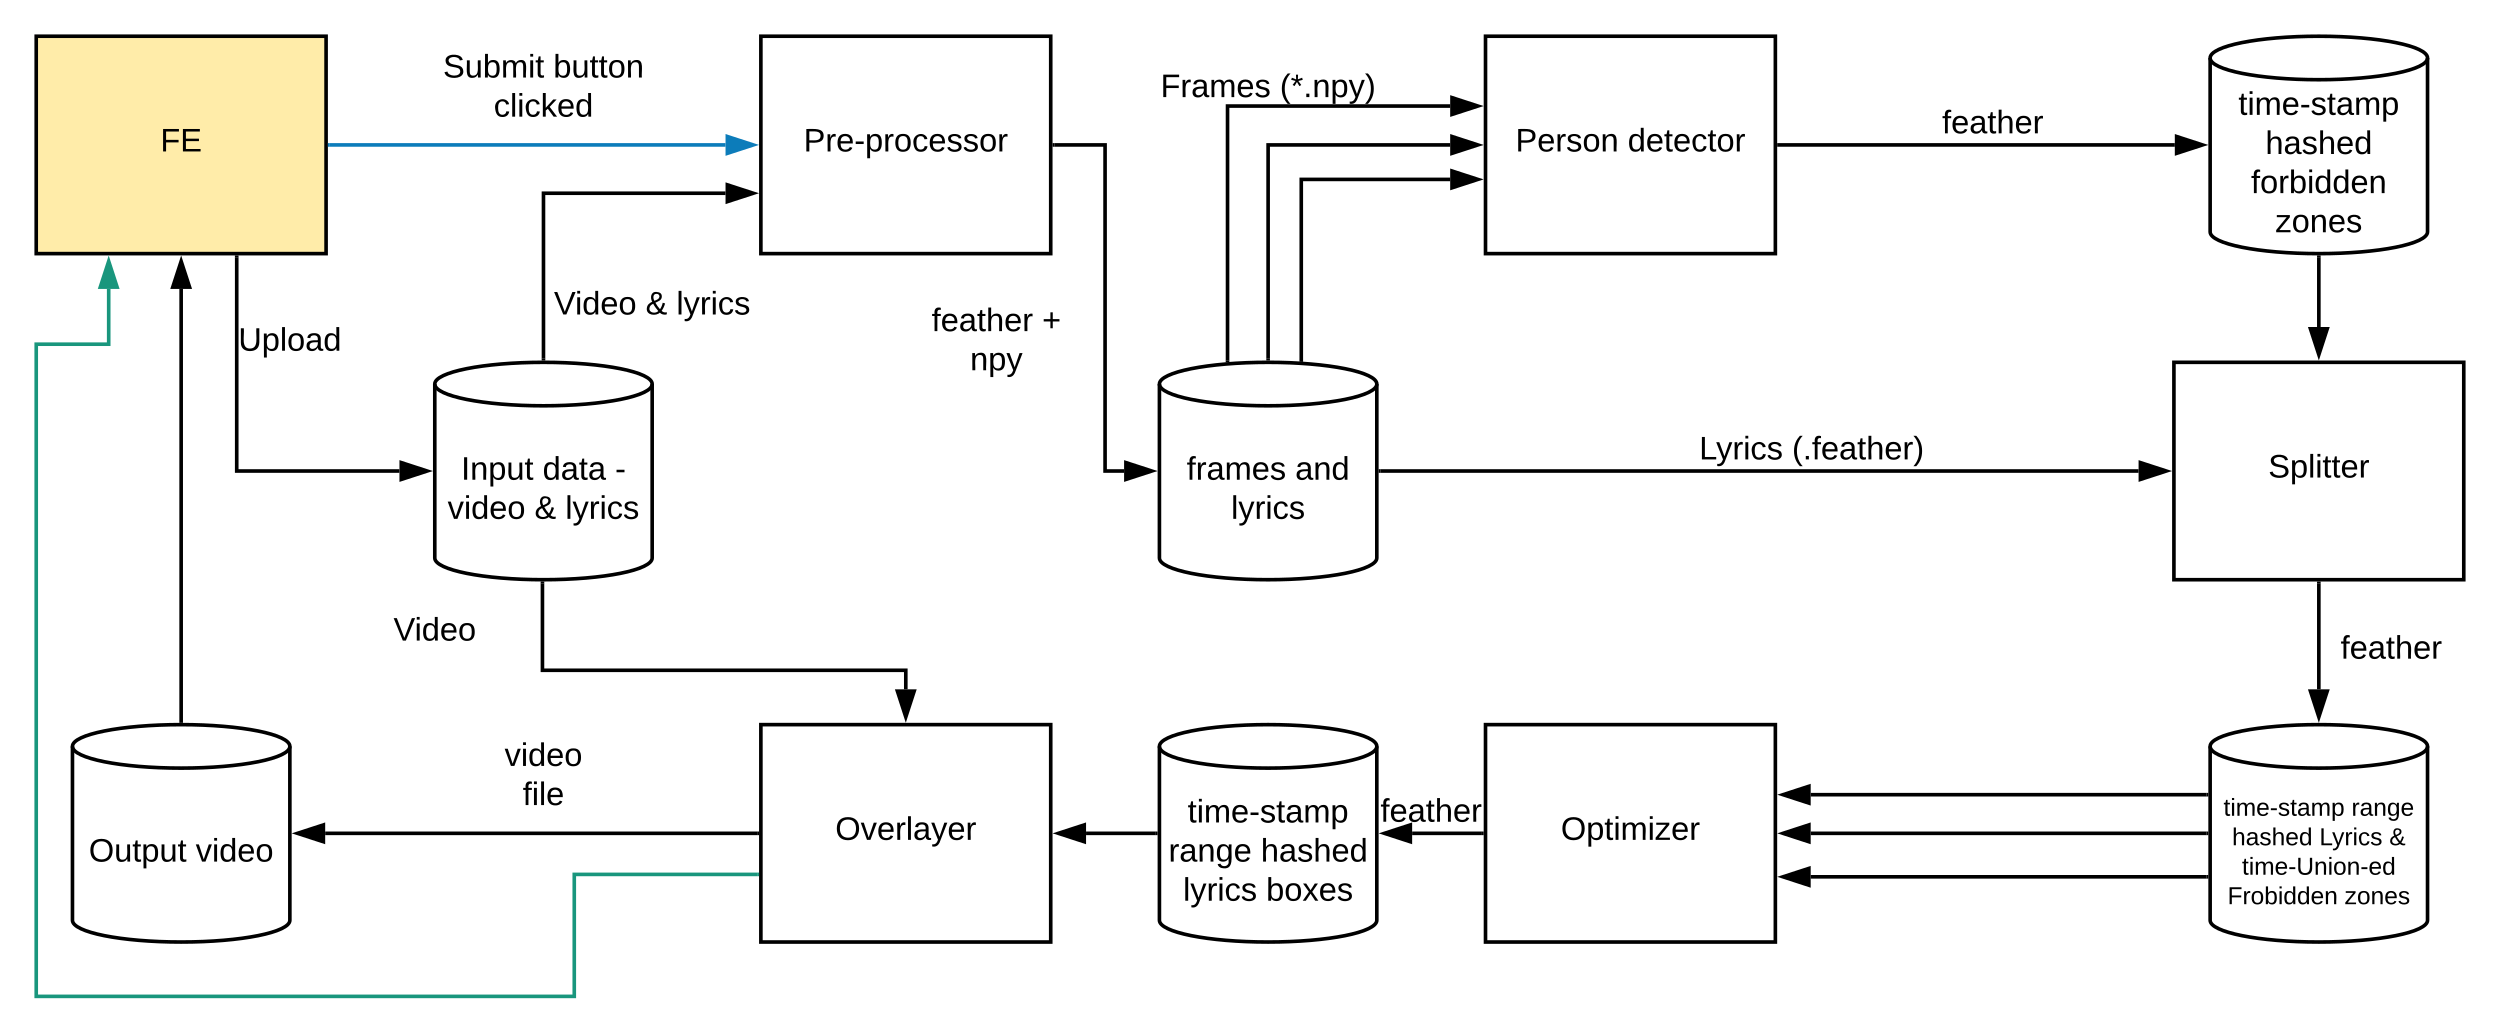
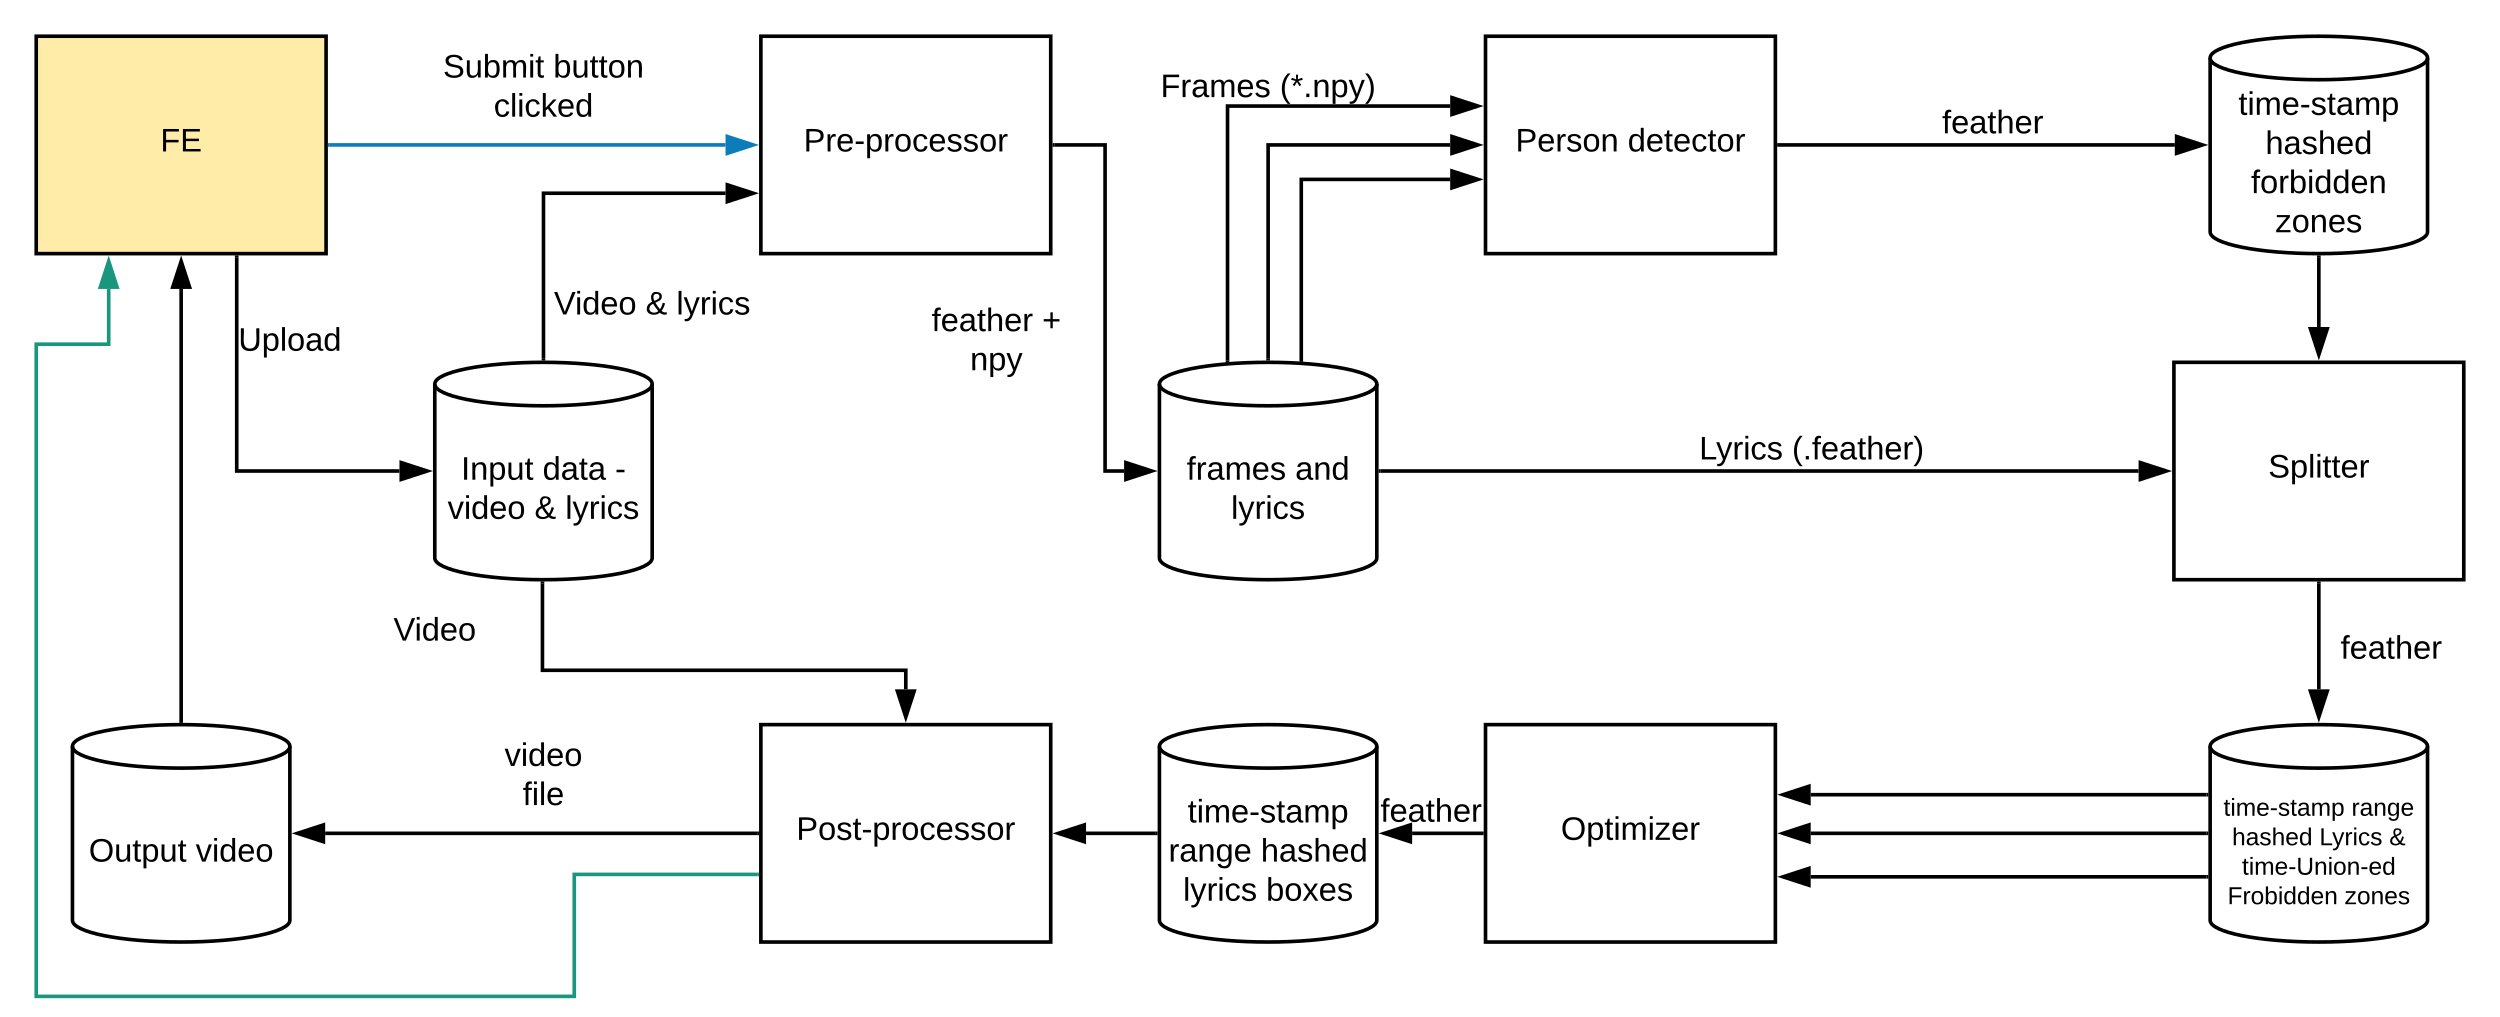
<svg xmlns="http://www.w3.org/2000/svg" xmlns:ns1="lucid" xmlns:xlink="http://www.w3.org/1999/xlink" width="1380" height="561">
  <g transform="translate(-60 -60)" ns1:page-tab-id="0_0">
    <path d="M0 0h1870.4v1323.2H0z" fill="#fff" />
    <path d="M80 80h160v120H80z" stroke="#000" stroke-width="2" fill="#ffeca9" />
    <use xlink:href="#a" transform="matrix(1,0,0,1,92,92) translate(56.525 51.6)" />
    <path d="M420 368c0 6.63-26.86 12-60 12s-60-5.37-60-12v-96c0-6.63 26.86-12 60-12s60 5.37 60 12z" stroke="#000" stroke-width="2" fill="#fff" />
    <path d="M420 272c0 6.63-26.86 12-60 12s-60-5.37-60-12" stroke="#000" stroke-width="2" fill="none" />
    <use xlink:href="#b" transform="matrix(1,0,0,1,305,289) translate(9.525 35.8)" />
    <use xlink:href="#c" transform="matrix(1,0,0,1,305,289) translate(54.525 35.8)" />
    <use xlink:href="#d" transform="matrix(1,0,0,1,305,289) translate(94.525 35.8)" />
    <use xlink:href="#e" transform="matrix(1,0,0,1,305,289) translate(2.1 57.4)" />
    <use xlink:href="#f" transform="matrix(1,0,0,1,305,289) translate(50.05 57.4)" />
    <use xlink:href="#g" transform="matrix(1,0,0,1,305,289) translate(67.05 57.4)" />
    <path d="M480 80h160v120H480z" stroke="#000" stroke-width="2" fill="#fff" />
    <use xlink:href="#h" transform="matrix(1,0,0,1,492,92) translate(11.6 51.6)" />
    <path d="M880 80h160v120H880z" stroke="#000" stroke-width="2" fill="#fff" />
    <use xlink:href="#i" transform="matrix(1,0,0,1,892,92) translate(4.55 51.6)" />
    <use xlink:href="#j" transform="matrix(1,0,0,1,892,92) translate(66.5 51.6)" />
    <path d="M1260 260h160v120h-160z" stroke="#000" stroke-width="2" fill="#fff" />
    <use xlink:href="#k" transform="matrix(1,0,0,1,1272,272) translate(40.075 51.6)" />
    <path d="M820 368c0 6.63-26.86 12-60 12s-60-5.37-60-12v-96c0-6.63 26.86-12 60-12s60 5.37 60 12z" stroke="#000" stroke-width="2" fill="#fff" />
    <path d="M820 272c0 6.63-26.86 12-60 12s-60-5.37-60-12" stroke="#000" stroke-width="2" fill="none" />
    <use xlink:href="#l" transform="matrix(1,0,0,1,705,289) translate(10.05 35.8)" />
    <use xlink:href="#m" transform="matrix(1,0,0,1,705,289) translate(69.95 35.8)" />
    <use xlink:href="#g" transform="matrix(1,0,0,1,705,289) translate(34.575 57.4)" />
    <path d="M1400 188c0 6.63-26.86 12-60 12s-60-5.37-60-12V92c0-6.63 26.86-12 60-12s60 5.37 60 12z" stroke="#000" stroke-width="2" fill="#fff" />
    <path d="M1400 92c0 6.63-26.86 12-60 12s-60-5.37-60-12" stroke="#000" stroke-width="2" fill="none" />
    <use xlink:href="#n" transform="matrix(1,0,0,1,1285,109) translate(10.6 14.4)" />
    <use xlink:href="#o" transform="matrix(1,0,0,1,1285,109) translate(25.5 36)" />
    <use xlink:href="#p" transform="matrix(1,0,0,1,1285,109) translate(17.55 57.6)" />
    <use xlink:href="#q" transform="matrix(1,0,0,1,1285,109) translate(31 79.2)" />
    <path d="M190.67 202v118h89.83" stroke="#000" stroke-width="2" fill="none" />
    <path d="M191.67 202.03h-2V201h2z" />
    <path d="M295.76 320l-14.26 4.64v-9.28z" stroke="#000" stroke-width="2" />
    <path d="M242 140h218.5" stroke="#0c7cba" stroke-width="2" fill="none" />
    <path d="M242.03 141H241v-2h1.03z" fill="#0c7cba" />
    <path d="M475.76 140l-14.26 4.64v-9.28z" stroke="#0c7cba" stroke-width="2" fill="#0c7cba" />
    <path d="M360 258v-91.33h100.5" stroke="#000" stroke-width="2" fill="none" />
    <path d="M361 259.04l-1-.04-1 .03v-1.06h2z" />
    <path d="M475.76 166.67l-14.26 4.63v-9.27z" stroke="#000" stroke-width="2" />
    <path d="M760 258V140h100.5" stroke="#000" stroke-width="2" fill="none" />
    <path d="M761 259.04l-1-.04-1 .03v-1.06h2z" />
    <path d="M875.76 140l-14.26 4.64v-9.28z" stroke="#000" stroke-width="2" />
    <path d="M642 140h28v180h10.5" stroke="#000" stroke-width="2" fill="none" />
    <path d="M642.03 141H641v-2h1.03z" />
    <path d="M695.76 320l-14.26 4.64v-9.28z" stroke="#000" stroke-width="2" />
    <path d="M1042 140h218.5" stroke="#000" stroke-width="2" fill="none" />
    <path d="M1042.03 141H1041v-2h1.03z" />
    <path d="M1275.76 140l-14.26 4.64v-9.28z" stroke="#000" stroke-width="2" />
    <path d="M1340 202v38.5" stroke="#000" stroke-width="2" fill="none" />
    <path d="M1340 201l1-.03v1.06h-2v-1.07z" />
    <path d="M1340 255.76l-4.64-14.26h9.28z" stroke="#000" stroke-width="2" />
    <path d="M880 460h160v120H880z" stroke="#000" stroke-width="2" fill="#fff" />
    <use xlink:href="#r" transform="matrix(1,0,0,1,892,472) translate(29.6 51.6)" />
    <path d="M820 568c0 6.63-26.86 12-60 12s-60-5.37-60-12v-96c0-6.63 26.86-12 60-12s60 5.37 60 12z" stroke="#000" stroke-width="2" fill="#fff" />
    <path d="M820 472c0 6.63-26.86 12-60 12s-60-5.37-60-12" stroke="#000" stroke-width="2" fill="none" />
    <use xlink:href="#n" transform="matrix(1,0,0,1,705,489) translate(10.6 25)" />
    <use xlink:href="#s" transform="matrix(1,0,0,1,705,489) translate(0.025 46.6)" />
    <use xlink:href="#o" transform="matrix(1,0,0,1,705,489) translate(50.975 46.6)" />
    <use xlink:href="#t" transform="matrix(1,0,0,1,705,489) translate(8.075 68.2)" />
    <use xlink:href="#u" transform="matrix(1,0,0,1,705,489) translate(53.925 68.2)" />
    <path d="M878 520h-38.5" stroke="#000" stroke-width="2" fill="none" />
    <path d="M879 521h-1.03v-2H879z" />
    <path d="M824.24 520l14.26-4.64v9.28z" stroke="#000" stroke-width="2" />
    <path d="M480 460h160v120H480z" stroke="#000" stroke-width="2" fill="#fff" />
-     <use xlink:href="#v" transform="matrix(1,0,0,1,492,472) translate(29.075 51.6)" />
+     <use xlink:href="#v" transform="matrix(1,0,0,1,492,472) translate(7.575 51.6)" />
    <path d="M698 520h-38.5" stroke="#000" stroke-width="2" fill="none" />
    <path d="M699 521h-1.03v-2H699z" />
    <path d="M644.24 520l14.26-4.64v9.28z" stroke="#000" stroke-width="2" />
    <path d="M220 568c0 6.63-26.86 12-60 12s-60-5.37-60-12v-96c0-6.63 26.86-12 60-12s60 5.37 60 12z" stroke="#000" stroke-width="2" fill="#fff" />
    <path d="M220 472c0 6.63-26.86 12-60 12s-60-5.37-60-12" stroke="#000" stroke-width="2" fill="none" />
    <use xlink:href="#w" transform="matrix(1,0,0,1,105,489) translate(4.025 46.6)" />
    <use xlink:href="#x" transform="matrix(1,0,0,1,105,489) translate(63.025 46.6)" />
    <path d="M160 458V219.5" stroke="#000" stroke-width="2" fill="none" />
    <path d="M161 459.04l-1-.04-1 .03v-1.06h2z" />
    <path d="M160 204.24l4.64 14.26h-9.28z" stroke="#000" stroke-width="2" />
    <path d="M478 520H239.5" stroke="#000" stroke-width="2" fill="none" />
    <path d="M479 521h-1.03v-2H479z" />
    <path d="M224.24 520l14.26-4.64v9.28z" stroke="#000" stroke-width="2" />
    <path d="M478 542.67H377V610H80V250h40v-30.5" stroke="#19967d" stroke-width="2" fill="none" />
    <path d="M479 543.67h-1.03v-2H479z" fill="#19967d" />
    <path d="M120 204.24l4.64 14.26h-9.28z" stroke="#19967d" stroke-width="2" fill="#19967d" />
    <path d="M100 220h240v60H100z" stroke="#000" stroke-opacity="0" stroke-width="2" fill="#fff" fill-opacity="0" />
    <use xlink:href="#y" transform="matrix(1,0,0,1,105,225) translate(86.55 28.6)" />
    <path d="M290 80h140v60H290z" stroke="#000" stroke-opacity="0" stroke-width="2" fill="#fff" fill-opacity="0" />
    <use xlink:href="#z" transform="matrix(1,0,0,1,295,85) translate(9.55 17.8)" />
    <use xlink:href="#A" transform="matrix(1,0,0,1,295,85) translate(70.45 17.8)" />
    <use xlink:href="#B" transform="matrix(1,0,0,1,295,85) translate(37.55 39.4)" />
    <path d="M1400 568c0 6.63-26.86 12-60 12s-60-5.37-60-12v-96c0-6.63 26.86-12 60-12s60 5.37 60 12z" stroke="#000" stroke-width="2" fill="#fff" />
    <path d="M1400 472c0 6.63-26.86 12-60 12s-60-5.37-60-12" stroke="#000" stroke-width="2" fill="none" />
    <use xlink:href="#C" transform="matrix(1,0,0,1,1285,489) translate(2.378086 21.31111)" />
    <use xlink:href="#D" transform="matrix(1,0,0,1,1285,489) translate(73.01759 21.31111)" />
    <use xlink:href="#E" transform="matrix(1,0,0,1,1285,489) translate(7.084877 37.57778)" />
    <use xlink:href="#F" transform="matrix(1,0,0,1,1285,489) translate(55.28241 37.57778)" />
    <use xlink:href="#G" transform="matrix(1,0,0,1,1285,489) translate(93.87809 37.57778)" />
    <use xlink:href="#H" transform="matrix(1,0,0,1,1285,489) translate(12.56358 53.84444)" />
    <use xlink:href="#I" transform="matrix(1,0,0,1,1285,489) translate(4.599691 70.11111)" />
    <use xlink:href="#J" transform="matrix(1,0,0,1,1285,489) translate(69.25216 70.11111)" />
    <path d="M1278 520h-218.5" stroke="#000" stroke-width="2" fill="none" />
    <path d="M1279 521h-1.03v-2h1.03z" />
    <path d="M1044.24 520l14.26-4.64v9.28z" stroke="#000" stroke-width="2" />
    <path d="M1340 382v58.5" stroke="#000" stroke-width="2" fill="none" />
    <path d="M1341 382.03h-2V381h2z" />
    <path d="M1340 455.76l-4.64-14.26h9.28z" stroke="#000" stroke-width="2" />
    <path d="M1120 100h80v60h-80z" stroke="#000" stroke-opacity="0" stroke-width="2" fill="#fff" fill-opacity="0" />
    <use xlink:href="#K" transform="matrix(1,0,0,1,1125,105) translate(7.025 28.6)" />
    <path d="M560 220h100v60H560z" stroke="#000" stroke-opacity="0" stroke-width="2" fill="#fff" fill-opacity="0" />
    <use xlink:href="#L" transform="matrix(1,0,0,1,565,225) translate(9.275 17.8)" />
    <use xlink:href="#M" transform="matrix(1,0,0,1,565,225) translate(70.225 17.8)" />
    <use xlink:href="#N" transform="matrix(1,0,0,1,565,225) translate(30.5 39.4)" />
    <path d="M1340 390h80v60h-80z" stroke="#000" stroke-opacity="0" stroke-width="2" fill="#fff" fill-opacity="0" />
    <use xlink:href="#K" transform="matrix(1,0,0,1,1345,395) translate(7.025 28.6)" />
    <path d="M820 480h60v60h-60z" stroke="#000" stroke-opacity="0" stroke-width="2" fill="#fff" fill-opacity="0" />
    <use xlink:href="#K" transform="matrix(1,0,0,1,825,485) translate(-2.975 28.6)" />
    <path d="M320 460h80v60h-80z" stroke="#000" stroke-opacity="0" stroke-width="2" fill="#fff" fill-opacity="0" />
    <use xlink:href="#O" transform="matrix(1,0,0,1,325,465) translate(13.525 17.8)" />
    <use xlink:href="#P" transform="matrix(1,0,0,1,325,465) translate(23.55 39.4)" />
    <path d="M778.3 258.73v-99.7h82.2" stroke="#000" stroke-width="2" fill="none" />
    <path d="M779.3 259.77l-2-.08v-1h2z" />
    <path d="M875.76 159.03l-14.26 4.64v-9.27z" stroke="#000" stroke-width="2" />
    <path d="M737.6 258.94v-140.4h122.9" stroke="#000" stroke-width="2" fill="none" />
    <path d="M738.6 259.83l-2 .22v-1.14h2z" />
    <path d="M875.76 118.54l-14.26 4.63v-9.27z" stroke="#000" stroke-width="2" />
    <path d="M1278 498.67h-218.5" stroke="#000" stroke-width="2" fill="none" />
    <path d="M1279 499.67h-1.03v-2h1.03z" />
    <path d="M1044.24 498.67l14.26-4.64v9.27z" stroke="#000" stroke-width="2" />
    <path d="M1278 544h-218.5" stroke="#000" stroke-width="2" fill="none" />
    <path d="M1279 545h-1.03v-2h1.03z" />
    <path d="M1044.24 544l14.26-4.64v9.28z" stroke="#000" stroke-width="2" />
    <path d="M940 280h240v60H940z" stroke="#000" stroke-opacity="0" stroke-width="2" fill="#fff" fill-opacity="0" />
    <g>
      <use xlink:href="#Q" transform="matrix(1,0,0,1,945,285) translate(52.95 28.6)" />
      <use xlink:href="#R" transform="matrix(1,0,0,1,945,285) translate(104.2 28.6)" />
    </g>
    <path d="M300 200h240v60H300z" stroke="#000" stroke-opacity="0" stroke-width="2" fill="#fff" fill-opacity="0" />
    <g>
      <use xlink:href="#S" transform="matrix(1,0,0,1,305,205) translate(60.775 28.6)" />
      <use xlink:href="#f" transform="matrix(1,0,0,1,305,205) translate(111.375 28.6)" />
      <use xlink:href="#g" transform="matrix(1,0,0,1,305,205) translate(128.375 28.6)" />
    </g>
    <path d="M359.43 381.98V430H560v10.5" stroke="#000" stroke-width="2" fill="none" />
    <path d="M360 381h.43v1h-2v-1.06z" />
    <path d="M560 455.76l-4.64-14.26h9.28z" stroke="#000" stroke-width="2" />
    <path d="M180 380h240v60H180z" stroke="#000" stroke-opacity="0" stroke-width="2" fill="#fff" fill-opacity="0" />
    <g>
      <use xlink:href="#T" transform="matrix(1,0,0,1,185,385) translate(92.2 28.6)" />
    </g>
    <path d="M822 320h418.5" stroke="#000" stroke-width="2" fill="none" />
    <path d="M822.03 321H821v-2h1.03z" />
    <path d="M1255.76 320l-14.26 4.64v-9.28z" stroke="#000" stroke-width="2" />
    <path d="M640 80h240v60H640z" stroke="#000" stroke-opacity="0" stroke-width="2" fill="#fff" fill-opacity="0" />
    <g>
      <use xlink:href="#U" transform="matrix(1,0,0,1,645,85) translate(55.625 28.6)" />
      <use xlink:href="#V" transform="matrix(1,0,0,1,645,85) translate(121.475 28.6)" />
    </g>
    <defs>
      <path d="M63-220v92h138v28H63V0H30v-248h175v28H63" id="W" />
      <path d="M30 0v-248h187v28H63v79h144v27H63v87h162V0H30" id="X" />
      <g id="a">
        <use transform="matrix(0.05,0,0,0.05,0,0)" xlink:href="#W" />
        <use transform="matrix(0.05,0,0,0.05,10.95,0)" xlink:href="#X" />
      </g>
      <path d="M33 0v-248h34V0H33" id="Y" />
      <path d="M117-194c89-4 53 116 60 194h-32v-121c0-31-8-49-39-48C34-167 62-67 57 0H25l-1-190h30c1 10-1 24 2 32 11-22 29-35 61-36" id="Z" />
      <path d="M115-194c55 1 70 41 70 98S169 2 115 4C84 4 66-9 55-30l1 105H24l-1-265h31l2 30c10-21 28-34 59-34zm-8 174c40 0 45-34 45-75s-6-73-45-74c-42 0-51 32-51 76 0 43 10 73 51 73" id="aa" />
      <path d="M84 4C-5 8 30-112 23-190h32v120c0 31 7 50 39 49 72-2 45-101 50-169h31l1 190h-30c-1-10 1-25-2-33-11 22-28 36-60 37" id="ab" />
      <path d="M59-47c-2 24 18 29 38 22v24C64 9 27 4 27-40v-127H5v-23h24l9-43h21v43h35v23H59v120" id="ac" />
      <g id="b">
        <use transform="matrix(0.05,0,0,0.05,0,0)" xlink:href="#Y" />
        <use transform="matrix(0.05,0,0,0.05,5,0)" xlink:href="#Z" />
        <use transform="matrix(0.05,0,0,0.05,15,0)" xlink:href="#aa" />
        <use transform="matrix(0.05,0,0,0.05,25,0)" xlink:href="#ab" />
        <use transform="matrix(0.05,0,0,0.05,35,0)" xlink:href="#ac" />
      </g>
      <path d="M85-194c31 0 48 13 60 33l-1-100h32l1 261h-30c-2-10 0-23-3-31C134-8 116 4 85 4 32 4 16-35 15-94c0-66 23-100 70-100zm9 24c-40 0-46 34-46 75 0 40 6 74 45 74 42 0 51-32 51-76 0-42-9-74-50-73" id="ad" />
      <path d="M141-36C126-15 110 5 73 4 37 3 15-17 15-53c-1-64 63-63 125-63 3-35-9-54-41-54-24 1-41 7-42 31l-33-3c5-37 33-52 76-52 45 0 72 20 72 64v82c-1 20 7 32 28 27v20c-31 9-61-2-59-35zM48-53c0 20 12 33 32 33 41-3 63-29 60-74-43 2-92-5-92 41" id="ae" />
      <g id="c">
        <use transform="matrix(0.05,0,0,0.05,0,0)" xlink:href="#ad" />
        <use transform="matrix(0.05,0,0,0.05,10,0)" xlink:href="#ae" />
        <use transform="matrix(0.05,0,0,0.05,20,0)" xlink:href="#ac" />
        <use transform="matrix(0.05,0,0,0.05,25,0)" xlink:href="#ae" />
      </g>
      <path d="M16-82v-28h88v28H16" id="af" />
      <use transform="matrix(0.05,0,0,0.05,0,0)" xlink:href="#af" id="d" />
      <path d="M108 0H70L1-190h34L89-25l56-165h34" id="ag" />
      <path d="M24-231v-30h32v30H24zM24 0v-190h32V0H24" id="ah" />
      <path d="M100-194c63 0 86 42 84 106H49c0 40 14 67 53 68 26 1 43-12 49-29l28 8c-11 28-37 45-77 45C44 4 14-33 15-96c1-61 26-98 85-98zm52 81c6-60-76-77-97-28-3 7-6 17-6 28h103" id="ai" />
      <path d="M100-194c62-1 85 37 85 99 1 63-27 99-86 99S16-35 15-95c0-66 28-99 85-99zM99-20c44 1 53-31 53-75 0-43-8-75-51-75s-53 32-53 75 10 74 51 75" id="aj" />
      <g id="e">
        <use transform="matrix(0.05,0,0,0.05,0,0)" xlink:href="#ag" />
        <use transform="matrix(0.05,0,0,0.05,9,0)" xlink:href="#ah" />
        <use transform="matrix(0.05,0,0,0.05,12.95,0)" xlink:href="#ad" />
        <use transform="matrix(0.05,0,0,0.05,22.95,0)" xlink:href="#ai" />
        <use transform="matrix(0.05,0,0,0.05,32.95,0)" xlink:href="#aj" />
      </g>
      <path d="M234-2c-28 10-62 0-77-18C117 19 8 12 13-65c3-43 29-61 60-76-25-40-17-114 47-108 35 3 59 15 59 50 0 44-40 53-71 69 14 26 32 50 51 72 14-21 24-43 30-72l26 8c-9 33-21 57-38 82 13 13 33 22 57 15v23zM97-151c25-10 52-18 56-48-1-18-13-29-33-29-42 0-39 50-23 77zM42-66c-3 51 71 58 98 28-20-24-41-51-56-80-23 10-40 24-42 52" id="ak" />
      <use transform="matrix(0.05,0,0,0.05,0,0)" xlink:href="#ak" id="f" />
      <path d="M24 0v-261h32V0H24" id="al" />
      <path d="M179-190L93 31C79 59 56 82 12 73V49c39 6 53-20 64-50L1-190h34L92-34l54-156h33" id="am" />
      <path d="M114-163C36-179 61-72 57 0H25l-1-190h30c1 12-1 29 2 39 6-27 23-49 58-41v29" id="an" />
      <path d="M96-169c-40 0-48 33-48 73s9 75 48 75c24 0 41-14 43-38l32 2c-6 37-31 61-74 61-59 0-76-41-82-99-10-93 101-131 147-64 4 7 5 14 7 22l-32 3c-4-21-16-35-41-35" id="ao" />
      <path d="M135-143c-3-34-86-38-87 0 15 53 115 12 119 90S17 21 10-45l28-5c4 36 97 45 98 0-10-56-113-15-118-90-4-57 82-63 122-42 12 7 21 19 24 35" id="ap" />
      <g id="g">
        <use transform="matrix(0.05,0,0,0.05,0,0)" xlink:href="#al" />
        <use transform="matrix(0.05,0,0,0.05,3.95,0)" xlink:href="#am" />
        <use transform="matrix(0.05,0,0,0.05,12.95,0)" xlink:href="#an" />
        <use transform="matrix(0.05,0,0,0.05,18.9,0)" xlink:href="#ah" />
        <use transform="matrix(0.05,0,0,0.05,22.85,0)" xlink:href="#ao" />
        <use transform="matrix(0.05,0,0,0.05,31.85,0)" xlink:href="#ap" />
      </g>
      <path d="M30-248c87 1 191-15 191 75 0 78-77 80-158 76V0H30v-248zm33 125c57 0 124 11 124-50 0-59-68-47-124-48v98" id="aq" />
      <g id="h">
        <use transform="matrix(0.05,0,0,0.05,0,0)" xlink:href="#aq" />
        <use transform="matrix(0.05,0,0,0.05,12,0)" xlink:href="#an" />
        <use transform="matrix(0.05,0,0,0.05,17.95,0)" xlink:href="#ai" />
        <use transform="matrix(0.05,0,0,0.05,27.95,0)" xlink:href="#af" />
        <use transform="matrix(0.05,0,0,0.05,33.9,0)" xlink:href="#aa" />
        <use transform="matrix(0.05,0,0,0.05,43.9,0)" xlink:href="#an" />
        <use transform="matrix(0.05,0,0,0.05,49.85,0)" xlink:href="#aj" />
        <use transform="matrix(0.05,0,0,0.05,59.85,0)" xlink:href="#ao" />
        <use transform="matrix(0.05,0,0,0.05,68.85,0)" xlink:href="#ai" />
        <use transform="matrix(0.05,0,0,0.05,78.85,0)" xlink:href="#ap" />
        <use transform="matrix(0.05,0,0,0.05,87.85,0)" xlink:href="#ap" />
        <use transform="matrix(0.05,0,0,0.05,96.85,0)" xlink:href="#aj" />
        <use transform="matrix(0.05,0,0,0.05,106.85,0)" xlink:href="#an" />
      </g>
      <g id="i">
        <use transform="matrix(0.05,0,0,0.05,0,0)" xlink:href="#aq" />
        <use transform="matrix(0.05,0,0,0.05,12,0)" xlink:href="#ai" />
        <use transform="matrix(0.05,0,0,0.05,22,0)" xlink:href="#an" />
        <use transform="matrix(0.05,0,0,0.05,27.95,0)" xlink:href="#ap" />
        <use transform="matrix(0.05,0,0,0.05,36.95,0)" xlink:href="#aj" />
        <use transform="matrix(0.05,0,0,0.05,46.95,0)" xlink:href="#Z" />
      </g>
      <g id="j">
        <use transform="matrix(0.05,0,0,0.05,0,0)" xlink:href="#ad" />
        <use transform="matrix(0.05,0,0,0.05,10,0)" xlink:href="#ai" />
        <use transform="matrix(0.05,0,0,0.05,20,0)" xlink:href="#ac" />
        <use transform="matrix(0.05,0,0,0.05,25,0)" xlink:href="#ai" />
        <use transform="matrix(0.05,0,0,0.05,35,0)" xlink:href="#ao" />
        <use transform="matrix(0.05,0,0,0.05,44,0)" xlink:href="#ac" />
        <use transform="matrix(0.05,0,0,0.05,49,0)" xlink:href="#aj" />
        <use transform="matrix(0.05,0,0,0.05,59,0)" xlink:href="#an" />
      </g>
      <path d="M185-189c-5-48-123-54-124 2 14 75 158 14 163 119 3 78-121 87-175 55-17-10-28-26-33-46l33-7c5 56 141 63 141-1 0-78-155-14-162-118-5-82 145-84 179-34 5 7 8 16 11 25" id="ar" />
      <g id="k">
        <use transform="matrix(0.05,0,0,0.05,0,0)" xlink:href="#ar" />
        <use transform="matrix(0.05,0,0,0.05,12,0)" xlink:href="#aa" />
        <use transform="matrix(0.05,0,0,0.05,22,0)" xlink:href="#al" />
        <use transform="matrix(0.05,0,0,0.05,25.95,0)" xlink:href="#ah" />
        <use transform="matrix(0.05,0,0,0.05,29.9,0)" xlink:href="#ac" />
        <use transform="matrix(0.05,0,0,0.05,34.9,0)" xlink:href="#ac" />
        <use transform="matrix(0.05,0,0,0.05,39.9,0)" xlink:href="#ai" />
        <use transform="matrix(0.05,0,0,0.05,49.9,0)" xlink:href="#an" />
      </g>
      <path d="M101-234c-31-9-42 10-38 44h38v23H63V0H32v-167H5v-23h27c-7-52 17-82 69-68v24" id="as" />
      <path d="M210-169c-67 3-38 105-44 169h-31v-121c0-29-5-50-35-48C34-165 62-65 56 0H25l-1-190h30c1 10-1 24 2 32 10-44 99-50 107 0 11-21 27-35 58-36 85-2 47 119 55 194h-31v-121c0-29-5-49-35-48" id="at" />
      <g id="l">
        <use transform="matrix(0.05,0,0,0.05,0,0)" xlink:href="#as" />
        <use transform="matrix(0.05,0,0,0.05,5,0)" xlink:href="#an" />
        <use transform="matrix(0.05,0,0,0.05,10.95,0)" xlink:href="#ae" />
        <use transform="matrix(0.05,0,0,0.05,20.95,0)" xlink:href="#at" />
        <use transform="matrix(0.05,0,0,0.05,35.9,0)" xlink:href="#ai" />
        <use transform="matrix(0.05,0,0,0.05,45.9,0)" xlink:href="#ap" />
      </g>
      <g id="m">
        <use transform="matrix(0.05,0,0,0.05,0,0)" xlink:href="#ae" />
        <use transform="matrix(0.05,0,0,0.05,10,0)" xlink:href="#Z" />
        <use transform="matrix(0.05,0,0,0.05,20,0)" xlink:href="#ad" />
      </g>
      <g id="n">
        <use transform="matrix(0.05,0,0,0.05,0,0)" xlink:href="#ac" />
        <use transform="matrix(0.05,0,0,0.05,5,0)" xlink:href="#ah" />
        <use transform="matrix(0.05,0,0,0.05,8.95,0)" xlink:href="#at" />
        <use transform="matrix(0.05,0,0,0.05,23.9,0)" xlink:href="#ai" />
        <use transform="matrix(0.05,0,0,0.05,33.9,0)" xlink:href="#af" />
        <use transform="matrix(0.05,0,0,0.05,39.85,0)" xlink:href="#ap" />
        <use transform="matrix(0.05,0,0,0.05,48.85,0)" xlink:href="#ac" />
        <use transform="matrix(0.05,0,0,0.05,53.85,0)" xlink:href="#ae" />
        <use transform="matrix(0.05,0,0,0.05,63.85,0)" xlink:href="#at" />
        <use transform="matrix(0.05,0,0,0.05,78.8,0)" xlink:href="#aa" />
      </g>
      <path d="M106-169C34-169 62-67 57 0H25v-261h32l-1 103c12-21 28-36 61-36 89 0 53 116 60 194h-32v-121c2-32-8-49-39-48" id="au" />
      <g id="o">
        <use transform="matrix(0.05,0,0,0.05,0,0)" xlink:href="#au" />
        <use transform="matrix(0.05,0,0,0.05,10,0)" xlink:href="#ae" />
        <use transform="matrix(0.05,0,0,0.05,20,0)" xlink:href="#ap" />
        <use transform="matrix(0.05,0,0,0.05,29,0)" xlink:href="#au" />
        <use transform="matrix(0.05,0,0,0.05,39,0)" xlink:href="#ai" />
        <use transform="matrix(0.05,0,0,0.05,49,0)" xlink:href="#ad" />
      </g>
      <path d="M115-194c53 0 69 39 70 98 0 66-23 100-70 100C84 3 66-7 56-30L54 0H23l1-261h32v101c10-23 28-34 59-34zm-8 174c40 0 45-34 45-75 0-40-5-75-45-74-42 0-51 32-51 76 0 43 10 73 51 73" id="av" />
      <g id="p">
        <use transform="matrix(0.05,0,0,0.05,0,0)" xlink:href="#as" />
        <use transform="matrix(0.05,0,0,0.05,5,0)" xlink:href="#aj" />
        <use transform="matrix(0.05,0,0,0.05,15,0)" xlink:href="#an" />
        <use transform="matrix(0.05,0,0,0.05,20.95,0)" xlink:href="#av" />
        <use transform="matrix(0.05,0,0,0.05,30.95,0)" xlink:href="#ah" />
        <use transform="matrix(0.05,0,0,0.05,34.9,0)" xlink:href="#ad" />
        <use transform="matrix(0.05,0,0,0.05,44.9,0)" xlink:href="#ad" />
        <use transform="matrix(0.05,0,0,0.05,54.9,0)" xlink:href="#ai" />
        <use transform="matrix(0.05,0,0,0.05,64.9,0)" xlink:href="#Z" />
      </g>
      <path d="M9 0v-24l116-142H16v-24h144v24L44-24h123V0H9" id="aw" />
      <g id="q">
        <use transform="matrix(0.05,0,0,0.05,0,0)" xlink:href="#aw" />
        <use transform="matrix(0.05,0,0,0.05,9,0)" xlink:href="#aj" />
        <use transform="matrix(0.05,0,0,0.05,19,0)" xlink:href="#Z" />
        <use transform="matrix(0.05,0,0,0.05,29,0)" xlink:href="#ai" />
        <use transform="matrix(0.05,0,0,0.05,39,0)" xlink:href="#ap" />
      </g>
      <path d="M140-251c81 0 123 46 123 126C263-46 219 4 140 4 59 4 17-45 17-125s42-126 123-126zm0 227c63 0 89-41 89-101s-29-99-89-99c-61 0-89 39-89 99S79-25 140-24" id="ax" />
      <g id="r">
        <use transform="matrix(0.05,0,0,0.05,0,0)" xlink:href="#ax" />
        <use transform="matrix(0.05,0,0,0.05,14,0)" xlink:href="#aa" />
        <use transform="matrix(0.05,0,0,0.05,24,0)" xlink:href="#ac" />
        <use transform="matrix(0.05,0,0,0.05,29,0)" xlink:href="#ah" />
        <use transform="matrix(0.05,0,0,0.05,32.95,0)" xlink:href="#at" />
        <use transform="matrix(0.05,0,0,0.05,47.9,0)" xlink:href="#ah" />
        <use transform="matrix(0.05,0,0,0.05,51.85,0)" xlink:href="#aw" />
        <use transform="matrix(0.05,0,0,0.05,60.85,0)" xlink:href="#ai" />
        <use transform="matrix(0.05,0,0,0.05,70.85,0)" xlink:href="#an" />
      </g>
      <path d="M177-190C167-65 218 103 67 71c-23-6-38-20-44-43l32-5c15 47 100 32 89-28v-30C133-14 115 1 83 1 29 1 15-40 15-95c0-56 16-97 71-98 29-1 48 16 59 35 1-10 0-23 2-32h30zM94-22c36 0 50-32 50-73 0-42-14-75-50-75-39 0-46 34-46 75s6 73 46 73" id="ay" />
      <g id="s">
        <use transform="matrix(0.05,0,0,0.05,0,0)" xlink:href="#an" />
        <use transform="matrix(0.05,0,0,0.05,5.95,0)" xlink:href="#ae" />
        <use transform="matrix(0.05,0,0,0.05,15.95,0)" xlink:href="#Z" />
        <use transform="matrix(0.05,0,0,0.05,25.95,0)" xlink:href="#ay" />
        <use transform="matrix(0.05,0,0,0.05,35.95,0)" xlink:href="#ai" />
      </g>
      <g id="t">
        <use transform="matrix(0.05,0,0,0.05,0,0)" xlink:href="#al" />
        <use transform="matrix(0.05,0,0,0.05,3.95,0)" xlink:href="#am" />
        <use transform="matrix(0.05,0,0,0.05,12.95,0)" xlink:href="#an" />
        <use transform="matrix(0.05,0,0,0.05,18.9,0)" xlink:href="#ah" />
        <use transform="matrix(0.05,0,0,0.05,22.85,0)" xlink:href="#ao" />
        <use transform="matrix(0.05,0,0,0.05,31.85,0)" xlink:href="#ap" />
      </g>
      <path d="M141 0L90-78 38 0H4l68-98-65-92h35l48 74 47-74h35l-64 92 68 98h-35" id="az" />
      <g id="u">
        <use transform="matrix(0.05,0,0,0.05,0,0)" xlink:href="#av" />
        <use transform="matrix(0.05,0,0,0.05,10,0)" xlink:href="#aj" />
        <use transform="matrix(0.05,0,0,0.05,20,0)" xlink:href="#az" />
        <use transform="matrix(0.05,0,0,0.05,29,0)" xlink:href="#ai" />
        <use transform="matrix(0.05,0,0,0.05,39,0)" xlink:href="#ap" />
      </g>
      <g id="v">
-         <use transform="matrix(0.05,0,0,0.05,0,0)" xlink:href="#ax" />
-         <use transform="matrix(0.05,0,0,0.05,14,0)" xlink:href="#ag" />
-         <use transform="matrix(0.05,0,0,0.05,23,0)" xlink:href="#ai" />
-         <use transform="matrix(0.05,0,0,0.05,33,0)" xlink:href="#an" />
-         <use transform="matrix(0.05,0,0,0.05,38.95,0)" xlink:href="#al" />
-         <use transform="matrix(0.05,0,0,0.05,42.9,0)" xlink:href="#ae" />
-         <use transform="matrix(0.05,0,0,0.05,52.9,0)" xlink:href="#am" />
-         <use transform="matrix(0.05,0,0,0.05,61.9,0)" xlink:href="#ai" />
-         <use transform="matrix(0.05,0,0,0.05,71.9,0)" xlink:href="#an" />
+         <use transform="matrix(0.05,0,0,0.05,0,0)" xlink:href="#aq" />
+         <use transform="matrix(0.05,0,0,0.05,12,0)" xlink:href="#aj" />
+         <use transform="matrix(0.05,0,0,0.05,22,0)" xlink:href="#ap" />
+         <use transform="matrix(0.05,0,0,0.05,31,0)" xlink:href="#ac" />
+         <use transform="matrix(0.05,0,0,0.05,36,0)" xlink:href="#af" />
+         <use transform="matrix(0.05,0,0,0.05,41.95,0)" xlink:href="#aa" />
+         <use transform="matrix(0.05,0,0,0.05,51.95,0)" xlink:href="#an" />
+         <use transform="matrix(0.05,0,0,0.05,57.9,0)" xlink:href="#aj" />
+         <use transform="matrix(0.05,0,0,0.05,67.9,0)" xlink:href="#ao" />
+         <use transform="matrix(0.05,0,0,0.05,76.9,0)" xlink:href="#ai" />
+         <use transform="matrix(0.05,0,0,0.05,86.9,0)" xlink:href="#ap" />
+         <use transform="matrix(0.05,0,0,0.05,95.9,0)" xlink:href="#ap" />
+         <use transform="matrix(0.05,0,0,0.05,104.9,0)" xlink:href="#aj" />
+         <use transform="matrix(0.05,0,0,0.05,114.9,0)" xlink:href="#an" />
      </g>
      <g id="w">
        <use transform="matrix(0.05,0,0,0.05,0,0)" xlink:href="#ax" />
        <use transform="matrix(0.05,0,0,0.05,14,0)" xlink:href="#ab" />
        <use transform="matrix(0.05,0,0,0.05,24,0)" xlink:href="#ac" />
        <use transform="matrix(0.05,0,0,0.05,29,0)" xlink:href="#aa" />
        <use transform="matrix(0.05,0,0,0.05,39,0)" xlink:href="#ab" />
        <use transform="matrix(0.05,0,0,0.05,49,0)" xlink:href="#ac" />
      </g>
      <g id="x">
        <use transform="matrix(0.05,0,0,0.05,0,0)" xlink:href="#ag" />
        <use transform="matrix(0.05,0,0,0.05,9,0)" xlink:href="#ah" />
        <use transform="matrix(0.05,0,0,0.05,12.95,0)" xlink:href="#ad" />
        <use transform="matrix(0.05,0,0,0.05,22.95,0)" xlink:href="#ai" />
        <use transform="matrix(0.05,0,0,0.05,32.95,0)" xlink:href="#aj" />
      </g>
      <path d="M232-93c-1 65-40 97-104 97C67 4 28-28 28-90v-158h33c8 89-33 224 67 224 102 0 64-133 71-224h33v155" id="aA" />
      <g id="y">
        <use transform="matrix(0.05,0,0,0.05,0,0)" xlink:href="#aA" />
        <use transform="matrix(0.05,0,0,0.05,12.95,0)" xlink:href="#aa" />
        <use transform="matrix(0.05,0,0,0.05,22.95,0)" xlink:href="#al" />
        <use transform="matrix(0.05,0,0,0.05,26.9,0)" xlink:href="#aj" />
        <use transform="matrix(0.05,0,0,0.05,36.9,0)" xlink:href="#ae" />
        <use transform="matrix(0.05,0,0,0.05,46.9,0)" xlink:href="#ad" />
      </g>
      <g id="z">
        <use transform="matrix(0.05,0,0,0.05,0,0)" xlink:href="#ar" />
        <use transform="matrix(0.05,0,0,0.05,12,0)" xlink:href="#ab" />
        <use transform="matrix(0.05,0,0,0.05,22,0)" xlink:href="#av" />
        <use transform="matrix(0.05,0,0,0.05,32,0)" xlink:href="#at" />
        <use transform="matrix(0.05,0,0,0.05,46.95,0)" xlink:href="#ah" />
        <use transform="matrix(0.05,0,0,0.05,50.9,0)" xlink:href="#ac" />
      </g>
      <g id="A">
        <use transform="matrix(0.05,0,0,0.05,0,0)" xlink:href="#av" />
        <use transform="matrix(0.05,0,0,0.05,10,0)" xlink:href="#ab" />
        <use transform="matrix(0.05,0,0,0.05,20,0)" xlink:href="#ac" />
        <use transform="matrix(0.05,0,0,0.05,25,0)" xlink:href="#ac" />
        <use transform="matrix(0.05,0,0,0.05,30,0)" xlink:href="#aj" />
        <use transform="matrix(0.05,0,0,0.05,40,0)" xlink:href="#Z" />
      </g>
      <path d="M143 0L79-87 56-68V0H24v-261h32v163l83-92h37l-77 82L181 0h-38" id="aB" />
      <g id="B">
        <use transform="matrix(0.05,0,0,0.05,0,0)" xlink:href="#ao" />
        <use transform="matrix(0.05,0,0,0.05,9,0)" xlink:href="#al" />
        <use transform="matrix(0.05,0,0,0.05,12.95,0)" xlink:href="#ah" />
        <use transform="matrix(0.05,0,0,0.05,16.9,0)" xlink:href="#ao" />
        <use transform="matrix(0.05,0,0,0.05,25.9,0)" xlink:href="#aB" />
        <use transform="matrix(0.05,0,0,0.05,34.9,0)" xlink:href="#ai" />
        <use transform="matrix(0.05,0,0,0.05,44.9,0)" xlink:href="#ad" />
      </g>
      <g id="C">
        <use transform="matrix(0.03765432,0,0,0.03765432,0,0)" xlink:href="#ac" />
        <use transform="matrix(0.03765432,0,0,0.03765432,3.765432,0)" xlink:href="#ah" />
        <use transform="matrix(0.03765432,0,0,0.03765432,6.740123,0)" xlink:href="#at" />
        <use transform="matrix(0.03765432,0,0,0.03765432,17.99877,0)" xlink:href="#ai" />
        <use transform="matrix(0.03765432,0,0,0.03765432,25.52963,0)" xlink:href="#af" />
        <use transform="matrix(0.03765432,0,0,0.03765432,30.01049,0)" xlink:href="#ap" />
        <use transform="matrix(0.03765432,0,0,0.03765432,36.78827,0)" xlink:href="#ac" />
        <use transform="matrix(0.03765432,0,0,0.03765432,40.5537,0)" xlink:href="#ae" />
        <use transform="matrix(0.03765432,0,0,0.03765432,48.08457,0)" xlink:href="#at" />
        <use transform="matrix(0.03765432,0,0,0.03765432,59.34321,0)" xlink:href="#aa" />
      </g>
      <g id="D">
        <use transform="matrix(0.03765432,0,0,0.03765432,0,0)" xlink:href="#an" />
        <use transform="matrix(0.03765432,0,0,0.03765432,4.480864,0)" xlink:href="#ae" />
        <use transform="matrix(0.03765432,0,0,0.03765432,12.01173,0)" xlink:href="#Z" />
        <use transform="matrix(0.03765432,0,0,0.03765432,19.54259,0)" xlink:href="#ay" />
        <use transform="matrix(0.03765432,0,0,0.03765432,27.07346,0)" xlink:href="#ai" />
      </g>
      <g id="E">
        <use transform="matrix(0.03765432,0,0,0.03765432,0,0)" xlink:href="#au" />
        <use transform="matrix(0.03765432,0,0,0.03765432,7.530864,0)" xlink:href="#ae" />
        <use transform="matrix(0.03765432,0,0,0.03765432,15.06173,0)" xlink:href="#ap" />
        <use transform="matrix(0.03765432,0,0,0.03765432,21.83951,0)" xlink:href="#au" />
        <use transform="matrix(0.03765432,0,0,0.03765432,29.37037,0)" xlink:href="#ai" />
        <use transform="matrix(0.03765432,0,0,0.03765432,36.90123,0)" xlink:href="#ad" />
      </g>
      <path d="M30 0v-248h33v221h125V0H30" id="aC" />
      <g id="F">
        <use transform="matrix(0.03765432,0,0,0.03765432,0,0)" xlink:href="#aC" />
        <use transform="matrix(0.03765432,0,0,0.03765432,7.041358,0)" xlink:href="#am" />
        <use transform="matrix(0.03765432,0,0,0.03765432,13.81914,0)" xlink:href="#an" />
        <use transform="matrix(0.03765432,0,0,0.03765432,18.3,0)" xlink:href="#ah" />
        <use transform="matrix(0.03765432,0,0,0.03765432,21.27469,0)" xlink:href="#ao" />
        <use transform="matrix(0.03765432,0,0,0.03765432,28.05247,0)" xlink:href="#ap" />
      </g>
      <use transform="matrix(0.03765432,0,0,0.03765432,0,0)" xlink:href="#ak" id="G" />
      <g id="H">
        <use transform="matrix(0.03765432,0,0,0.03765432,0,0)" xlink:href="#ac" />
        <use transform="matrix(0.03765432,0,0,0.03765432,3.765432,0)" xlink:href="#ah" />
        <use transform="matrix(0.03765432,0,0,0.03765432,6.740123,0)" xlink:href="#at" />
        <use transform="matrix(0.03765432,0,0,0.03765432,17.99877,0)" xlink:href="#ai" />
        <use transform="matrix(0.03765432,0,0,0.03765432,25.52963,0)" xlink:href="#af" />
        <use transform="matrix(0.03765432,0,0,0.03765432,30.01049,0)" xlink:href="#aA" />
        <use transform="matrix(0.03765432,0,0,0.03765432,39.76296,0)" xlink:href="#Z" />
        <use transform="matrix(0.03765432,0,0,0.03765432,47.29383,0)" xlink:href="#ah" />
        <use transform="matrix(0.03765432,0,0,0.03765432,50.26852,0)" xlink:href="#aj" />
        <use transform="matrix(0.03765432,0,0,0.03765432,57.79938,0)" xlink:href="#Z" />
        <use transform="matrix(0.03765432,0,0,0.03765432,65.33025,0)" xlink:href="#af" />
        <use transform="matrix(0.03765432,0,0,0.03765432,69.81111,0)" xlink:href="#ai" />
        <use transform="matrix(0.03765432,0,0,0.03765432,77.34198,0)" xlink:href="#ad" />
      </g>
      <g id="I">
        <use transform="matrix(0.03765432,0,0,0.03765432,0,0)" xlink:href="#W" />
        <use transform="matrix(0.03765432,0,0,0.03765432,8.246296,0)" xlink:href="#an" />
        <use transform="matrix(0.03765432,0,0,0.03765432,12.72716,0)" xlink:href="#aj" />
        <use transform="matrix(0.03765432,0,0,0.03765432,20.25802,0)" xlink:href="#av" />
        <use transform="matrix(0.03765432,0,0,0.03765432,27.78889,0)" xlink:href="#ah" />
        <use transform="matrix(0.03765432,0,0,0.03765432,30.76358,0)" xlink:href="#ad" />
        <use transform="matrix(0.03765432,0,0,0.03765432,38.29444,0)" xlink:href="#ad" />
        <use transform="matrix(0.03765432,0,0,0.03765432,45.82531,0)" xlink:href="#ai" />
        <use transform="matrix(0.03765432,0,0,0.03765432,53.35617,0)" xlink:href="#Z" />
      </g>
      <g id="J">
        <use transform="matrix(0.03765432,0,0,0.03765432,0,0)" xlink:href="#aw" />
        <use transform="matrix(0.03765432,0,0,0.03765432,6.777778,0)" xlink:href="#aj" />
        <use transform="matrix(0.03765432,0,0,0.03765432,14.30864,0)" xlink:href="#Z" />
        <use transform="matrix(0.03765432,0,0,0.03765432,21.83951,0)" xlink:href="#ai" />
        <use transform="matrix(0.03765432,0,0,0.03765432,29.37037,0)" xlink:href="#ap" />
      </g>
      <g id="K">
        <use transform="matrix(0.05,0,0,0.05,0,0)" xlink:href="#as" />
        <use transform="matrix(0.05,0,0,0.05,5,0)" xlink:href="#ai" />
        <use transform="matrix(0.05,0,0,0.05,15,0)" xlink:href="#ae" />
        <use transform="matrix(0.05,0,0,0.05,25,0)" xlink:href="#ac" />
        <use transform="matrix(0.05,0,0,0.05,30,0)" xlink:href="#au" />
        <use transform="matrix(0.05,0,0,0.05,40,0)" xlink:href="#ai" />
        <use transform="matrix(0.05,0,0,0.05,50,0)" xlink:href="#an" />
      </g>
      <g id="L">
        <use transform="matrix(0.05,0,0,0.05,0,0)" xlink:href="#as" />
        <use transform="matrix(0.05,0,0,0.05,5,0)" xlink:href="#ai" />
        <use transform="matrix(0.05,0,0,0.05,15,0)" xlink:href="#ae" />
        <use transform="matrix(0.05,0,0,0.05,25,0)" xlink:href="#ac" />
        <use transform="matrix(0.05,0,0,0.05,30,0)" xlink:href="#au" />
        <use transform="matrix(0.05,0,0,0.05,40,0)" xlink:href="#ai" />
        <use transform="matrix(0.05,0,0,0.05,50,0)" xlink:href="#an" />
      </g>
      <path d="M118-107v75H92v-75H18v-26h74v-75h26v75h74v26h-74" id="aD" />
      <use transform="matrix(0.05,0,0,0.05,0,0)" xlink:href="#aD" id="M" />
      <g id="N">
        <use transform="matrix(0.05,0,0,0.05,0,0)" xlink:href="#Z" />
        <use transform="matrix(0.05,0,0,0.05,10,0)" xlink:href="#aa" />
        <use transform="matrix(0.05,0,0,0.05,20,0)" xlink:href="#am" />
      </g>
      <g id="O">
        <use transform="matrix(0.05,0,0,0.05,0,0)" xlink:href="#ag" />
        <use transform="matrix(0.05,0,0,0.05,9,0)" xlink:href="#ah" />
        <use transform="matrix(0.05,0,0,0.05,12.95,0)" xlink:href="#ad" />
        <use transform="matrix(0.05,0,0,0.05,22.95,0)" xlink:href="#ai" />
        <use transform="matrix(0.05,0,0,0.05,32.95,0)" xlink:href="#aj" />
      </g>
      <g id="P">
        <use transform="matrix(0.05,0,0,0.05,0,0)" xlink:href="#as" />
        <use transform="matrix(0.05,0,0,0.05,5,0)" xlink:href="#ah" />
        <use transform="matrix(0.05,0,0,0.05,8.95,0)" xlink:href="#al" />
        <use transform="matrix(0.05,0,0,0.05,12.9,0)" xlink:href="#ai" />
      </g>
      <g id="Q">
        <use transform="matrix(0.05,0,0,0.05,0,0)" xlink:href="#aC" />
        <use transform="matrix(0.05,0,0,0.05,9.35,0)" xlink:href="#am" />
        <use transform="matrix(0.05,0,0,0.05,18.35,0)" xlink:href="#an" />
        <use transform="matrix(0.05,0,0,0.05,24.3,0)" xlink:href="#ah" />
        <use transform="matrix(0.05,0,0,0.05,28.25,0)" xlink:href="#ao" />
        <use transform="matrix(0.05,0,0,0.05,37.25,0)" xlink:href="#ap" />
      </g>
      <path d="M87 75C49 33 22-17 22-94c0-76 28-126 65-167h31c-38 41-64 92-64 168S80 34 118 75H87" id="aE" />
      <path d="M33 0v-38h34V0H33" id="aF" />
      <path d="M33-261c38 41 65 92 65 168S71 34 33 75H2C39 34 66-17 66-93S39-220 2-261h31" id="aG" />
      <g id="R">
        <use transform="matrix(0.05,0,0,0.05,0,0)" xlink:href="#aE" />
        <use transform="matrix(0.05,0,0,0.05,5.95,0)" xlink:href="#aF" />
        <use transform="matrix(0.05,0,0,0.05,10.95,0)" xlink:href="#as" />
        <use transform="matrix(0.05,0,0,0.05,15.95,0)" xlink:href="#ai" />
        <use transform="matrix(0.05,0,0,0.05,25.95,0)" xlink:href="#ae" />
        <use transform="matrix(0.05,0,0,0.05,35.95,0)" xlink:href="#ac" />
        <use transform="matrix(0.05,0,0,0.05,40.95,0)" xlink:href="#au" />
        <use transform="matrix(0.05,0,0,0.05,50.95,0)" xlink:href="#ai" />
        <use transform="matrix(0.05,0,0,0.05,60.95,0)" xlink:href="#an" />
        <use transform="matrix(0.05,0,0,0.05,66.9,0)" xlink:href="#aG" />
      </g>
      <path d="M137 0h-34L2-248h35l83 218 83-218h36" id="aH" />
      <g id="S">
        <use transform="matrix(0.05,0,0,0.05,0,0)" xlink:href="#aH" />
        <use transform="matrix(0.05,0,0,0.05,11.65,0)" xlink:href="#ah" />
        <use transform="matrix(0.05,0,0,0.05,15.6,0)" xlink:href="#ad" />
        <use transform="matrix(0.05,0,0,0.05,25.6,0)" xlink:href="#ai" />
        <use transform="matrix(0.05,0,0,0.05,35.6,0)" xlink:href="#aj" />
      </g>
      <g id="T">
        <use transform="matrix(0.05,0,0,0.05,0,0)" xlink:href="#aH" />
        <use transform="matrix(0.05,0,0,0.05,11.65,0)" xlink:href="#ah" />
        <use transform="matrix(0.05,0,0,0.05,15.6,0)" xlink:href="#ad" />
        <use transform="matrix(0.05,0,0,0.05,25.6,0)" xlink:href="#ai" />
        <use transform="matrix(0.05,0,0,0.05,35.6,0)" xlink:href="#aj" />
      </g>
      <g id="U">
        <use transform="matrix(0.05,0,0,0.05,0,0)" xlink:href="#W" />
        <use transform="matrix(0.05,0,0,0.05,10.95,0)" xlink:href="#an" />
        <use transform="matrix(0.05,0,0,0.05,16.9,0)" xlink:href="#ae" />
        <use transform="matrix(0.05,0,0,0.05,26.9,0)" xlink:href="#at" />
        <use transform="matrix(0.05,0,0,0.05,41.85,0)" xlink:href="#ai" />
        <use transform="matrix(0.05,0,0,0.05,51.85,0)" xlink:href="#ap" />
      </g>
      <path d="M80-196l47-18 7 23-49 13 32 44-20 13-27-46-27 45-21-12 33-44-49-13 8-23 47 19-2-53h23" id="aI" />
      <g id="V">
        <use transform="matrix(0.05,0,0,0.05,0,0)" xlink:href="#aE" />
        <use transform="matrix(0.05,0,0,0.05,5.95,0)" xlink:href="#aI" />
        <use transform="matrix(0.05,0,0,0.05,12.95,0)" xlink:href="#aF" />
        <use transform="matrix(0.05,0,0,0.05,17.95,0)" xlink:href="#Z" />
        <use transform="matrix(0.05,0,0,0.05,27.95,0)" xlink:href="#aa" />
        <use transform="matrix(0.05,0,0,0.05,37.95,0)" xlink:href="#am" />
        <use transform="matrix(0.05,0,0,0.05,46.95,0)" xlink:href="#aG" />
      </g>
    </defs>
  </g>
</svg>
